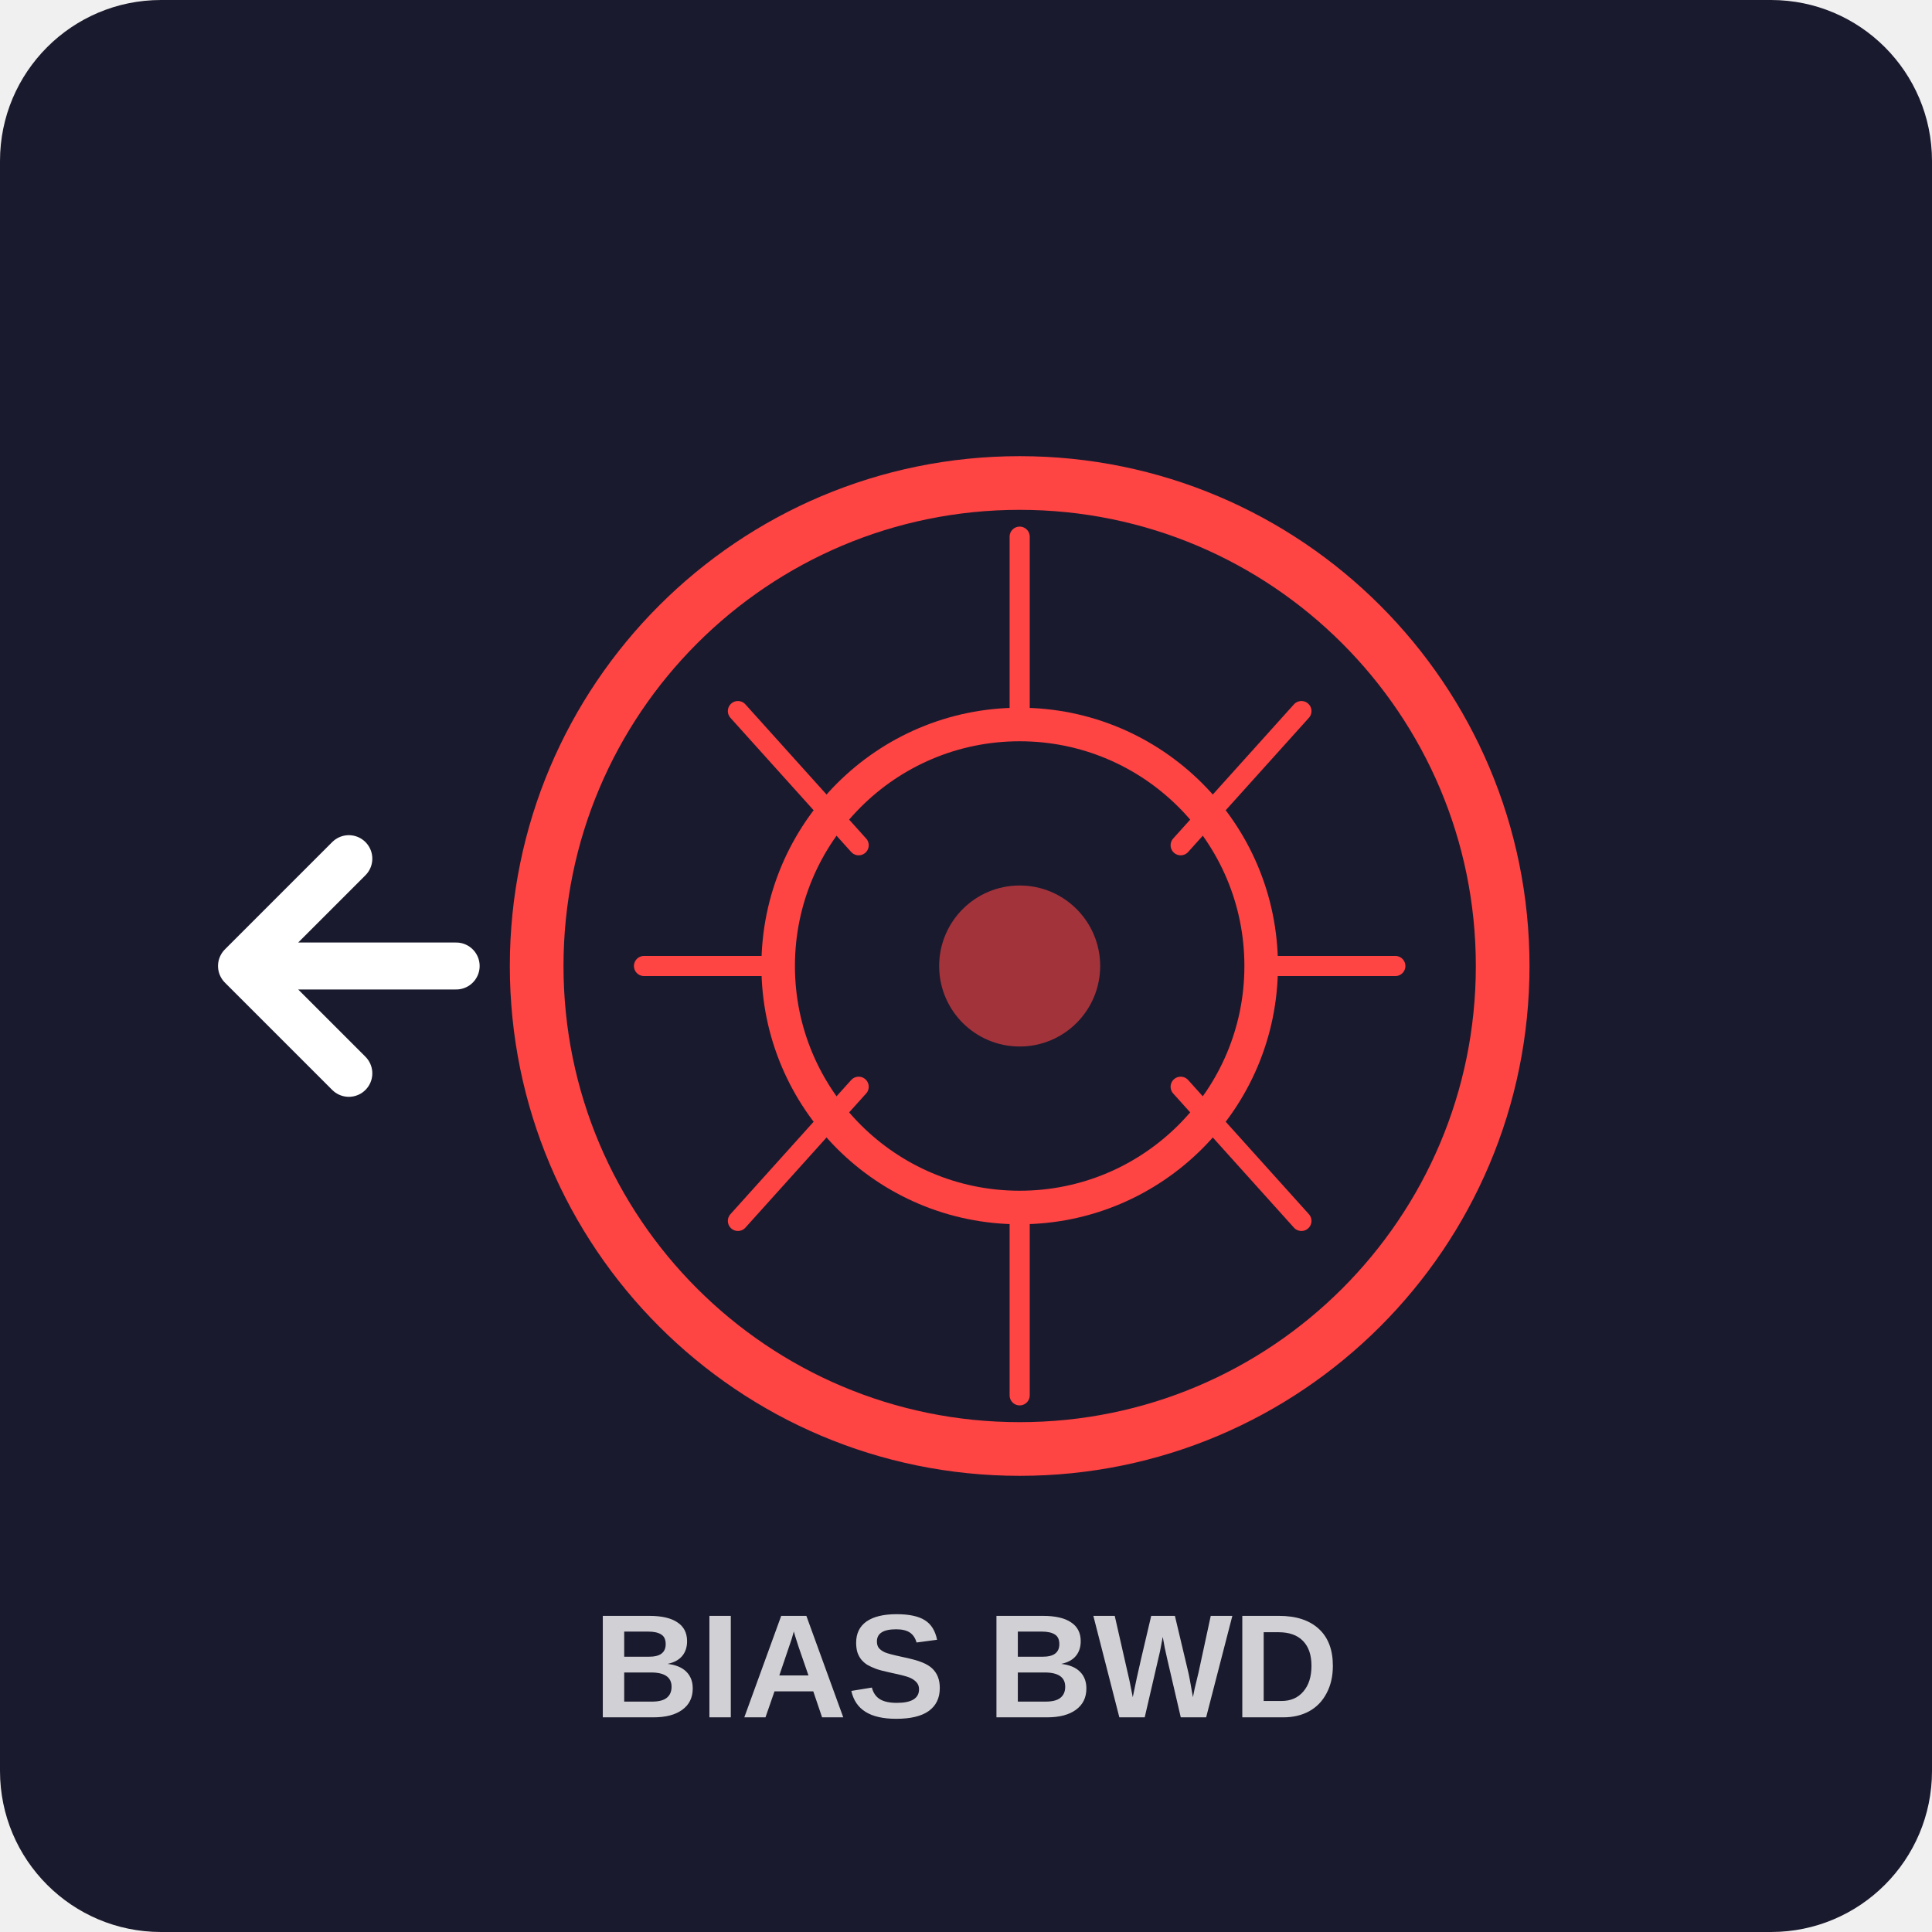
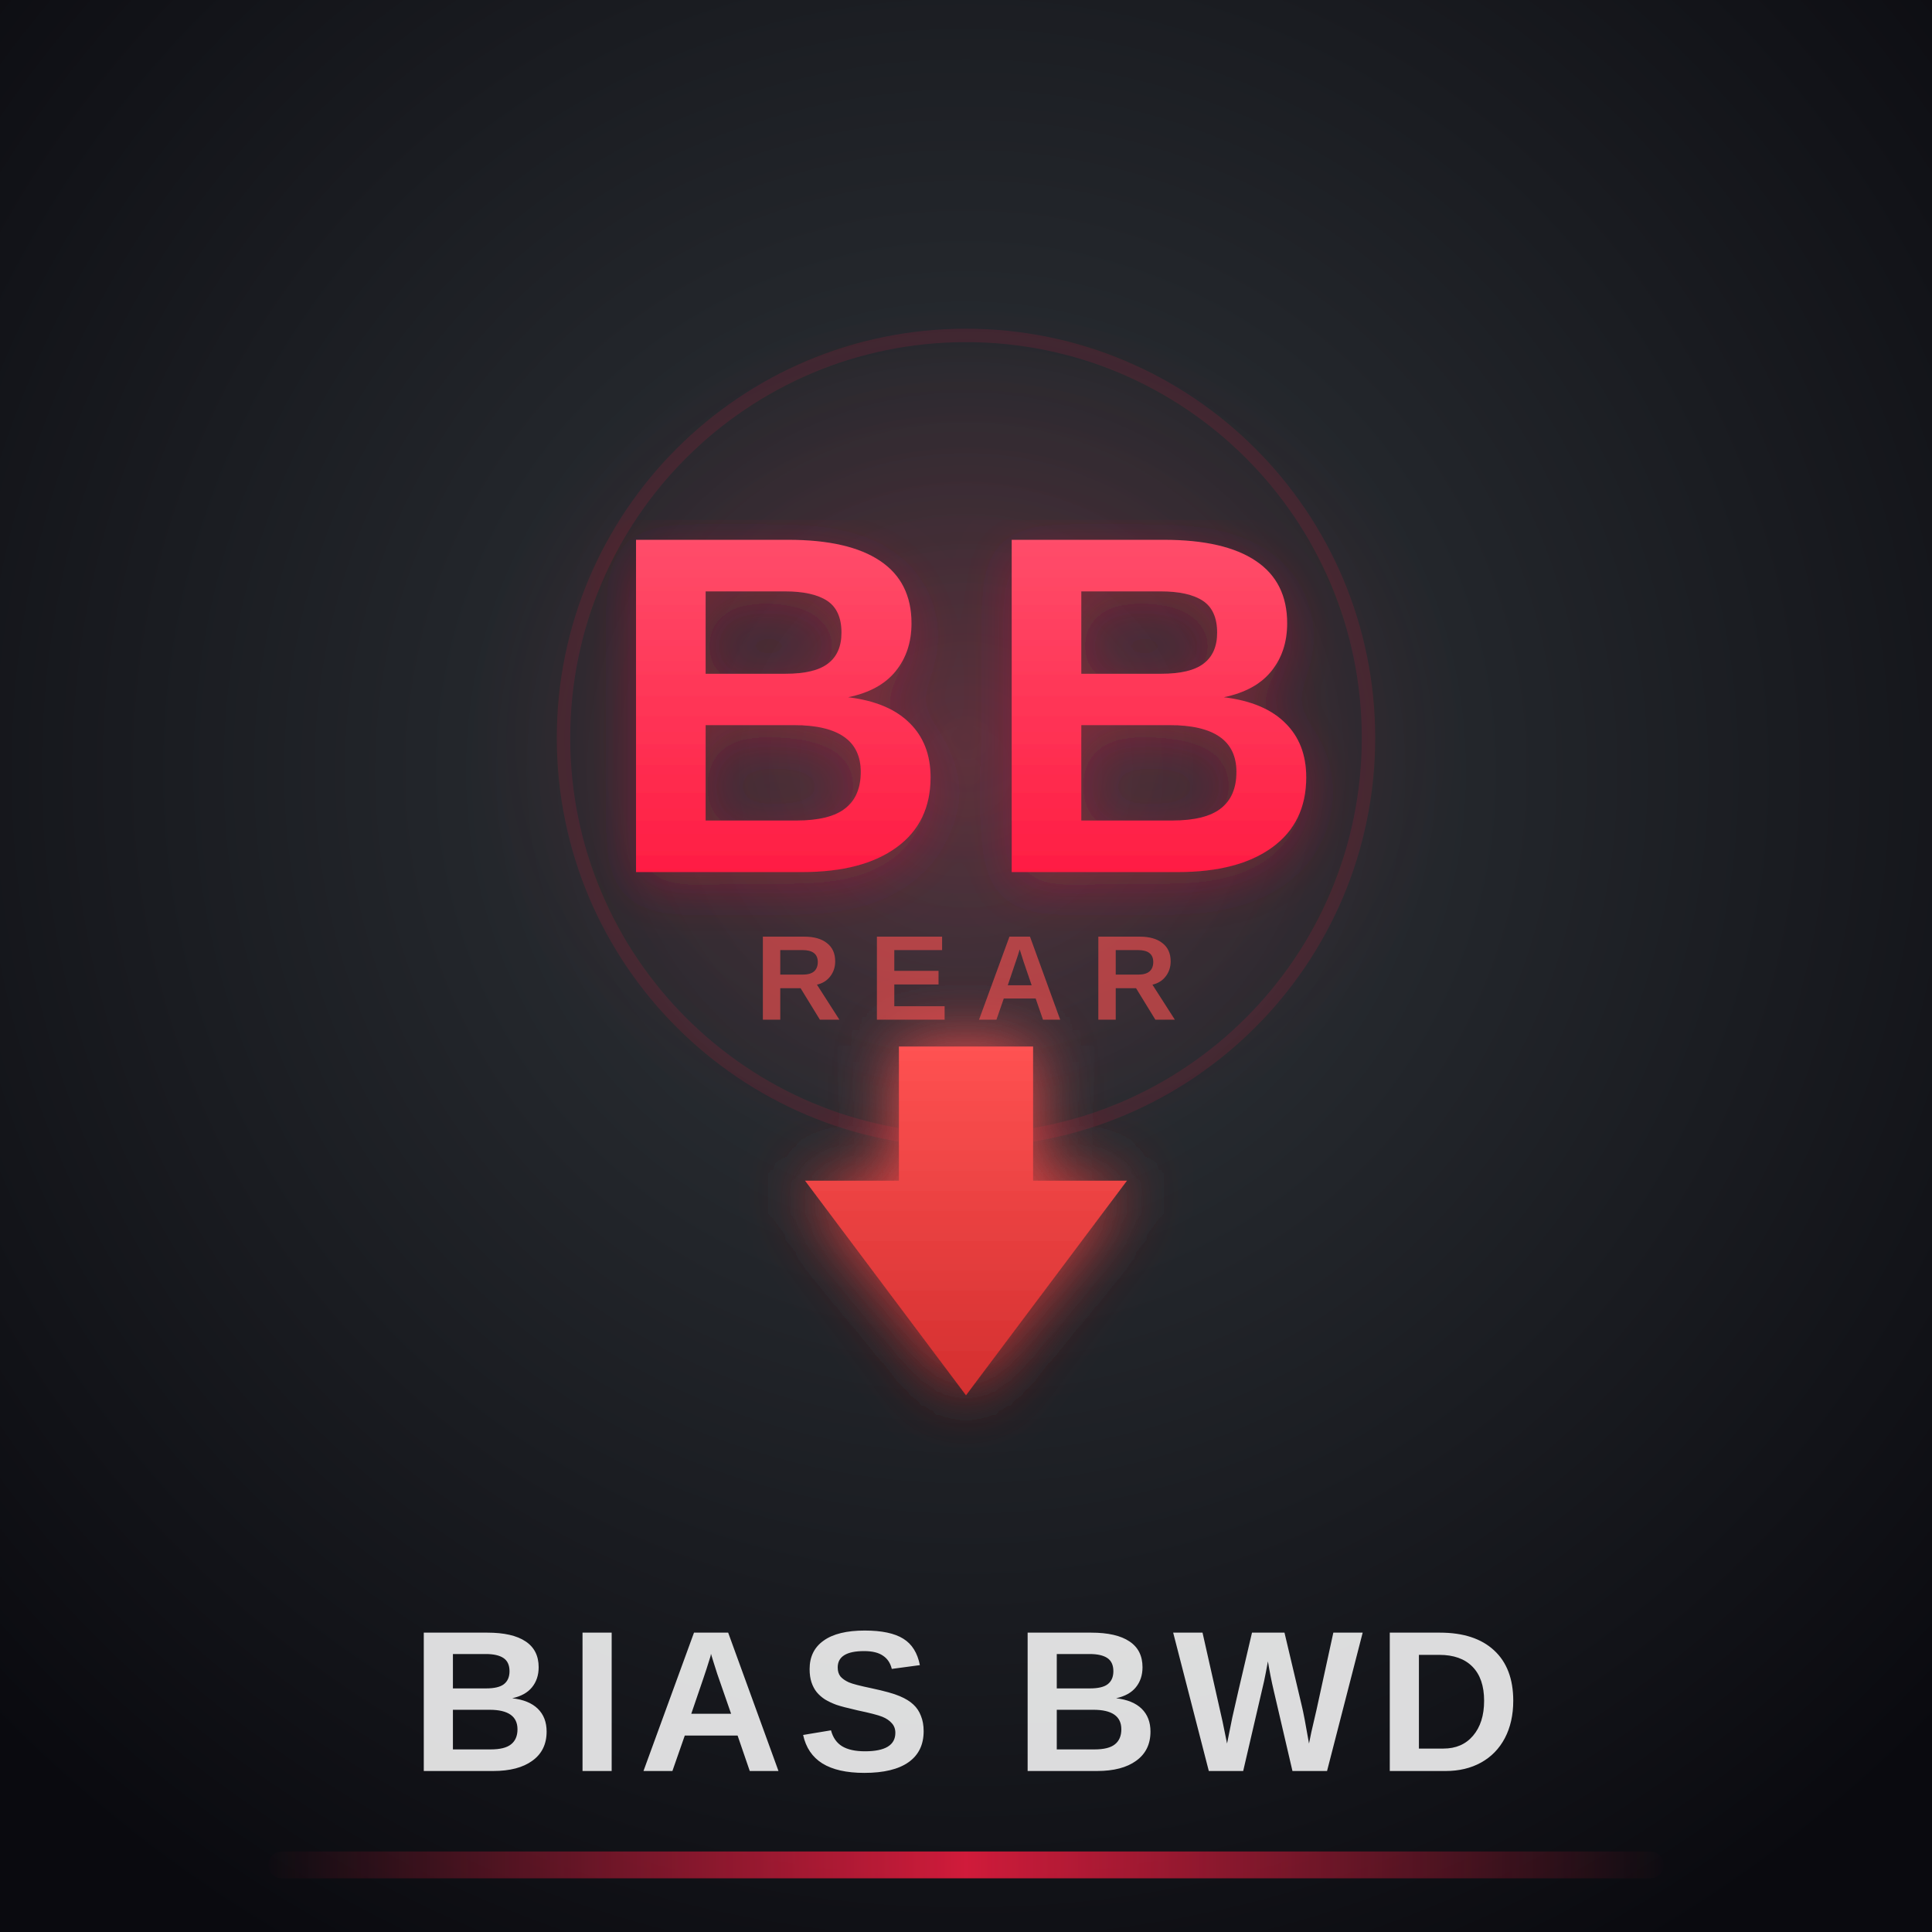
<svg xmlns="http://www.w3.org/2000/svg" viewBox="0 0 144 144" width="144" height="144">
-   <rect width="144" height="144" rx="12" fill="#1a1a2e" />
-   <circle cx="76" cy="72" r="36" fill="none" stroke="#ff4444" stroke-width="4" />
-   <circle cx="76" cy="72" r="18" fill="none" stroke="#ff4444" stroke-width="2.5" />
-   <line x1="76" y1="40" x2="76" y2="54" stroke="#ff4444" stroke-width="1.5" stroke-linecap="round" />
-   <line x1="97" y1="53" x2="88" y2="63" stroke="#ff4444" stroke-width="1.5" stroke-linecap="round" />
-   <line x1="104" y1="72" x2="94" y2="72" stroke="#ff4444" stroke-width="1.5" stroke-linecap="round" />
-   <line x1="97" y1="91" x2="88" y2="81" stroke="#ff4444" stroke-width="1.5" stroke-linecap="round" />
-   <line x1="76" y1="104" x2="76" y2="90" stroke="#ff4444" stroke-width="1.5" stroke-linecap="round" />
-   <line x1="55" y1="91" x2="64" y2="81" stroke="#ff4444" stroke-width="1.5" stroke-linecap="round" />
-   <line x1="48" y1="72" x2="58" y2="72" stroke="#ff4444" stroke-width="1.5" stroke-linecap="round" />
-   <line x1="55" y1="53" x2="64" y2="63" stroke="#ff4444" stroke-width="1.5" stroke-linecap="round" />
-   <circle cx="76" cy="72" r="6" fill="#ff4444" opacity="0.6" />
-   <path d="M34 72 L22 72 M26 64 L18 72 L26 80" fill="none" stroke="white" stroke-width="3.5" stroke-linecap="round" stroke-linejoin="round" />
-   <text x="72" y="128" text-anchor="middle" font-family="Arial,Helvetica,sans-serif" font-size="11" font-weight="bold" fill="white" opacity="0.8">BIAS BWD</text>
+   <defs>
+     <radialGradient id="bg" cx="50%" cy="40%" r="70%">
+       <stop offset="0%" stop-color="#32373C" />
+       <stop offset="100%" stop-color="#0a0a0f" />
+     </radialGradient>
+     <radialGradient id="redGlow" cx="50%" cy="50%" r="38%">
+       <stop offset="0%" stop-color="#FF1D43" stop-opacity="0.2" />
+       <stop offset="100%" stop-color="#FF1D43" stop-opacity="0" />
+     </radialGradient>
+     <linearGradient id="bbGrad" x1="0" y1="0" x2="0" y2="1">
+       <stop offset="0%" stop-color="#FF4D6A" />
+       <stop offset="100%" stop-color="#FF1D43" />
+     </linearGradient>
+     <linearGradient id="arrowDown" x1="0" y1="0" x2="0" y2="1">
+       <stop offset="0%" stop-color="#FF5252" />
+       <stop offset="100%" stop-color="#D32F2F" />
+     </linearGradient>
+     <filter id="glow" x="-30%" y="-30%" width="160%" height="160%">
+       <feGaussianBlur in="SourceGraphic" stdDeviation="2.5" result="blur" />
+       <feMerge>
+         <feMergeNode in="blur" />
+         <feMergeNode in="SourceGraphic" />
+       </feMerge>
+     </filter>
+     <filter id="textShadow" x="-10%" y="-10%" width="130%" height="130%">
+       <feDropShadow dx="0" dy="1" stdDeviation="2" flood-color="#FF1D43" flood-opacity="0.3" />
+     </filter>
+     <linearGradient id="borderAccent" x1="0" y1="0" x2="1" y2="0">
+       <stop offset="0%" stop-color="#FF1D43" stop-opacity="0" />
+       <stop offset="50%" stop-color="#FF1D43" stop-opacity="0.8" />
+       <stop offset="100%" stop-color="#FF1D43" stop-opacity="0" />
+     </linearGradient>
+   </defs>
+   <rect width="144" height="144" fill="url(#bg)" />
+   <ellipse cx="72" cy="55" rx="48" ry="42" fill="url(#redGlow)" />
+   <circle cx="72" cy="55" r="30" fill="none" stroke="#FF1D43" stroke-width="1" opacity="0.12" />
+   <g filter="url(#textShadow)">
+     <text x="72" y="65" text-anchor="middle" font-family="'Segoe UI', Arial, sans-serif" font-size="36" font-weight="800" fill="url(#bbGrad)" letter-spacing="2">BB</text>
+   </g>
+   <g filter="url(#glow)">
+     <path d="M72 104 L84 88 L77 88 L77 78 L67 78 L67 88 L60 88 Z" fill="url(#arrowDown)" />
+   </g>
+   <text x="72" y="76" text-anchor="middle" font-family="'Segoe UI', Arial, sans-serif" font-size="9" font-weight="600" fill="#FF5252" opacity="0.6" letter-spacing="2">REAR</text>
+   <rect x="20" y="138" width="104" height="2" rx="1" fill="url(#borderAccent)" />
+   <text x="72" y="132" text-anchor="middle" font-family="'Segoe UI', Arial, sans-serif" font-size="15" font-weight="700" fill="#ffffff" opacity="0.85" letter-spacing="1">BIAS BWD</text>
</svg>
